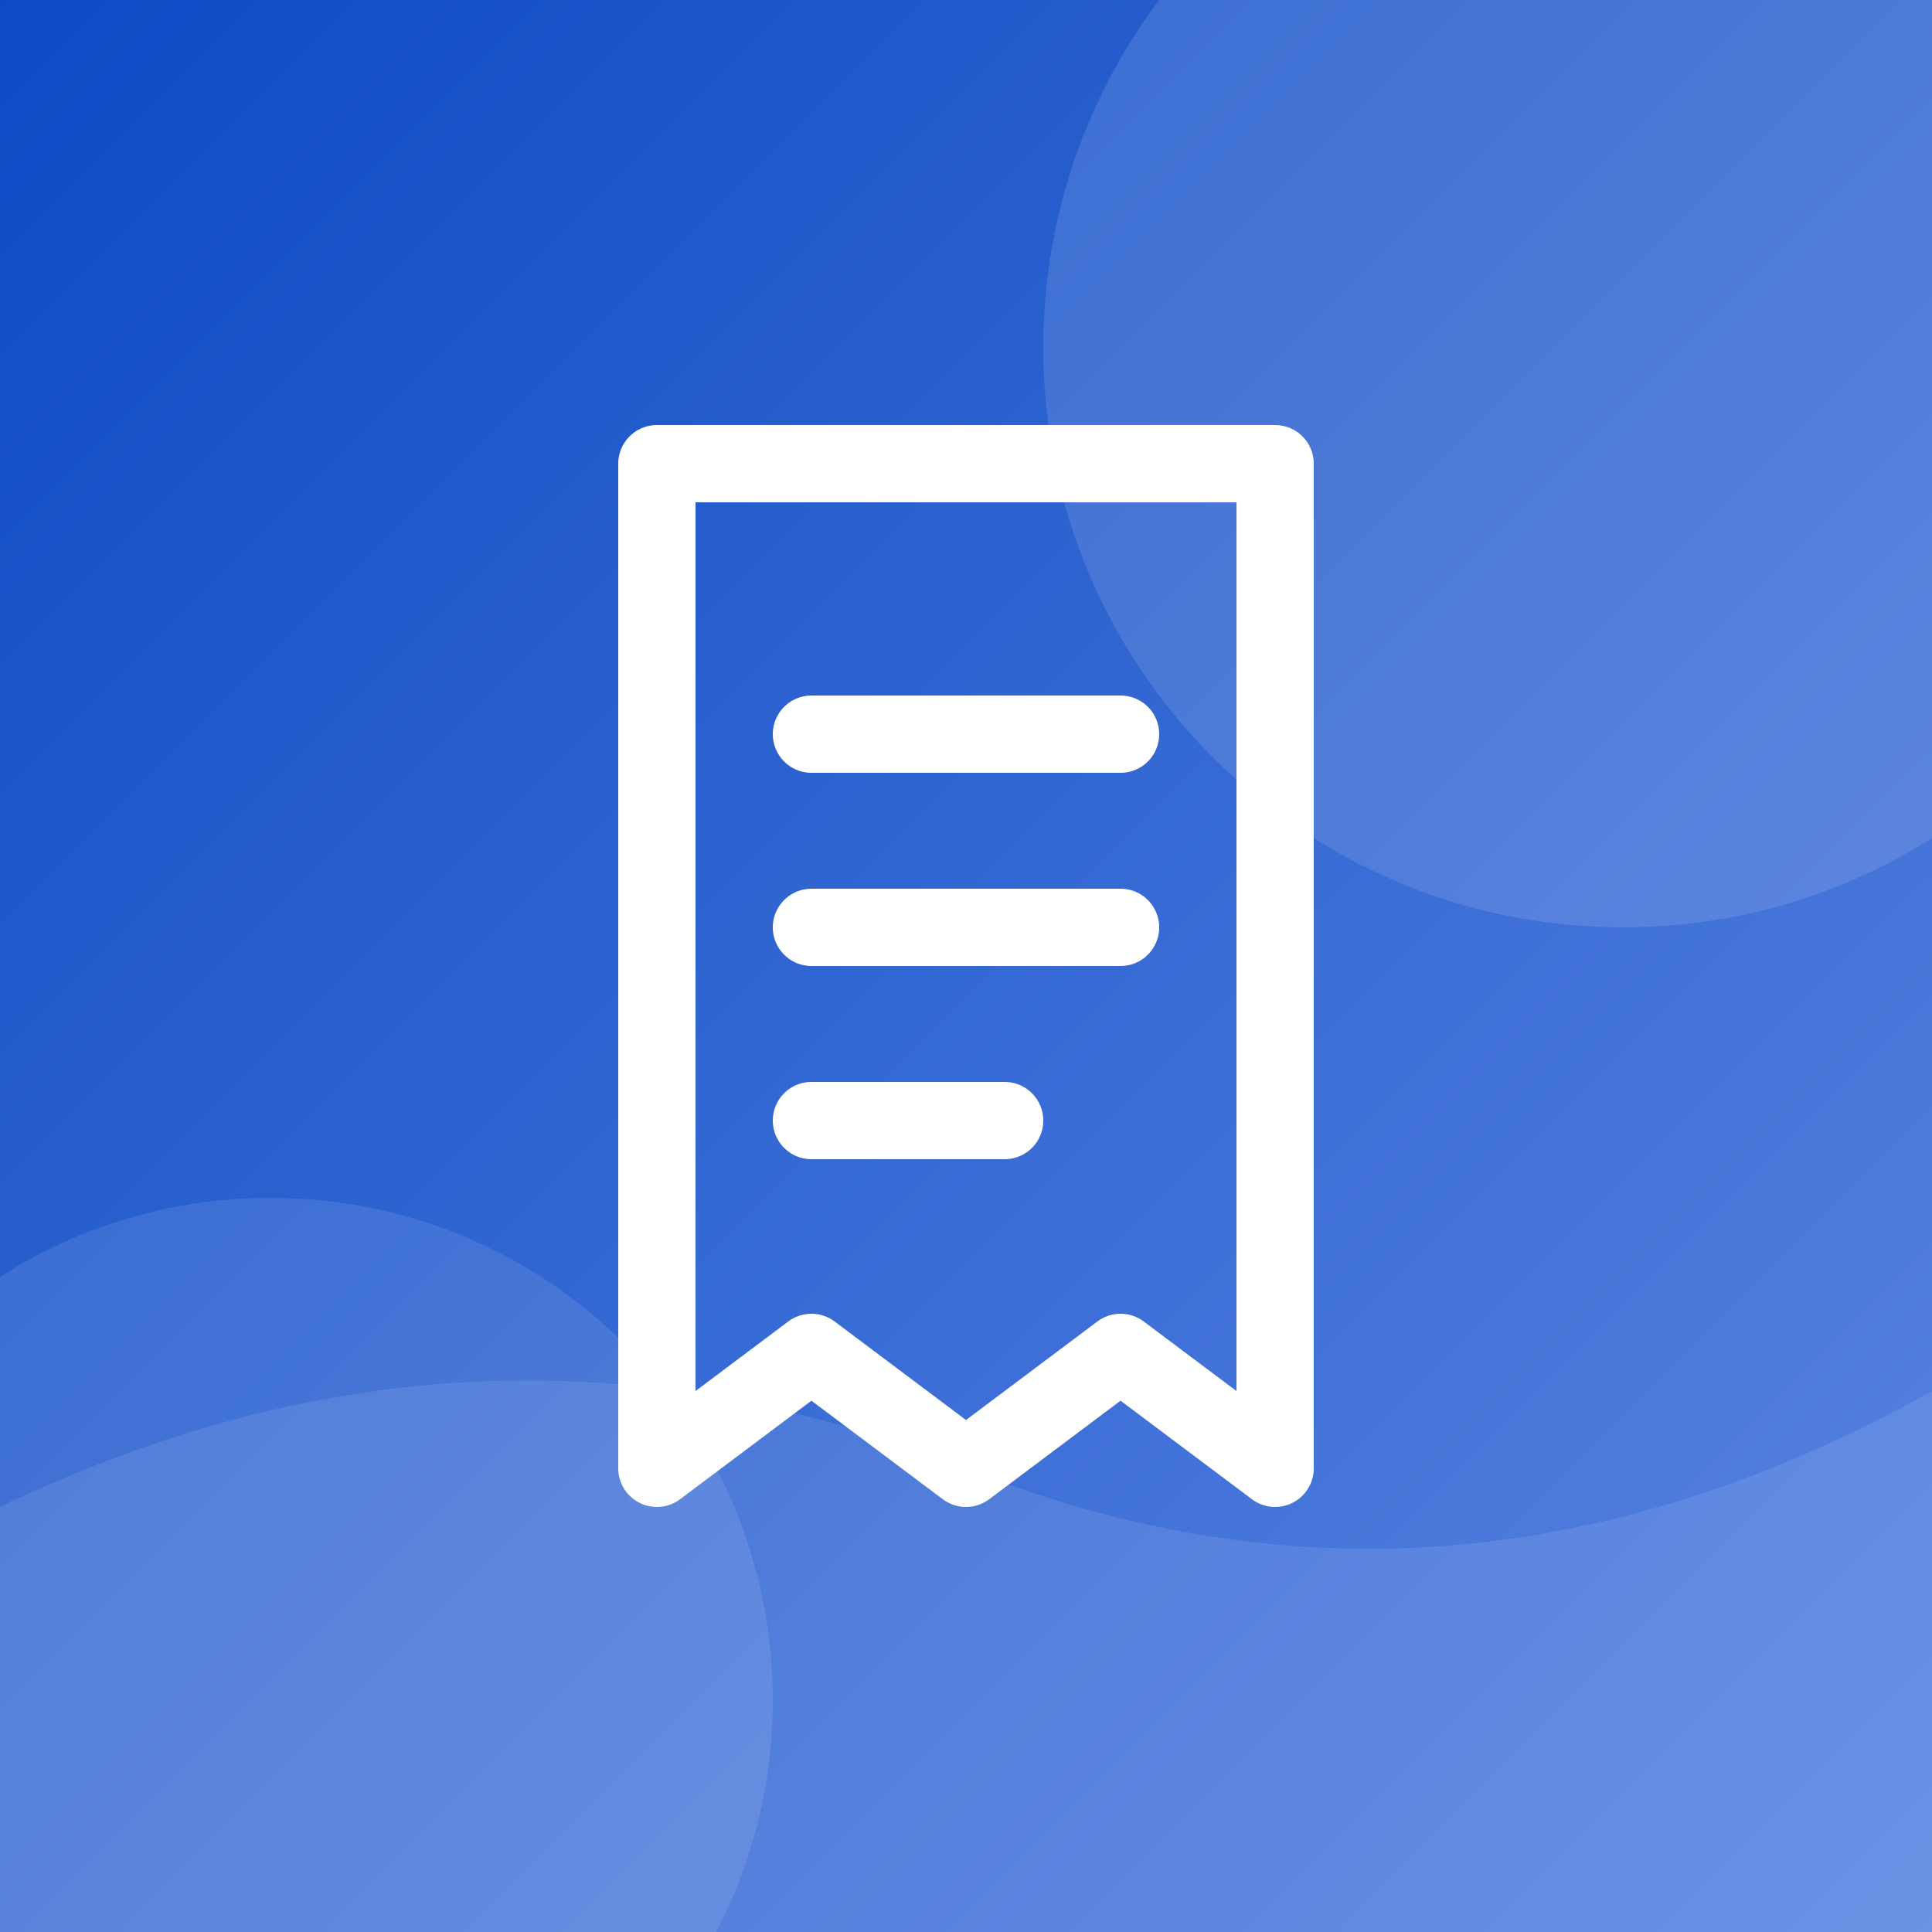
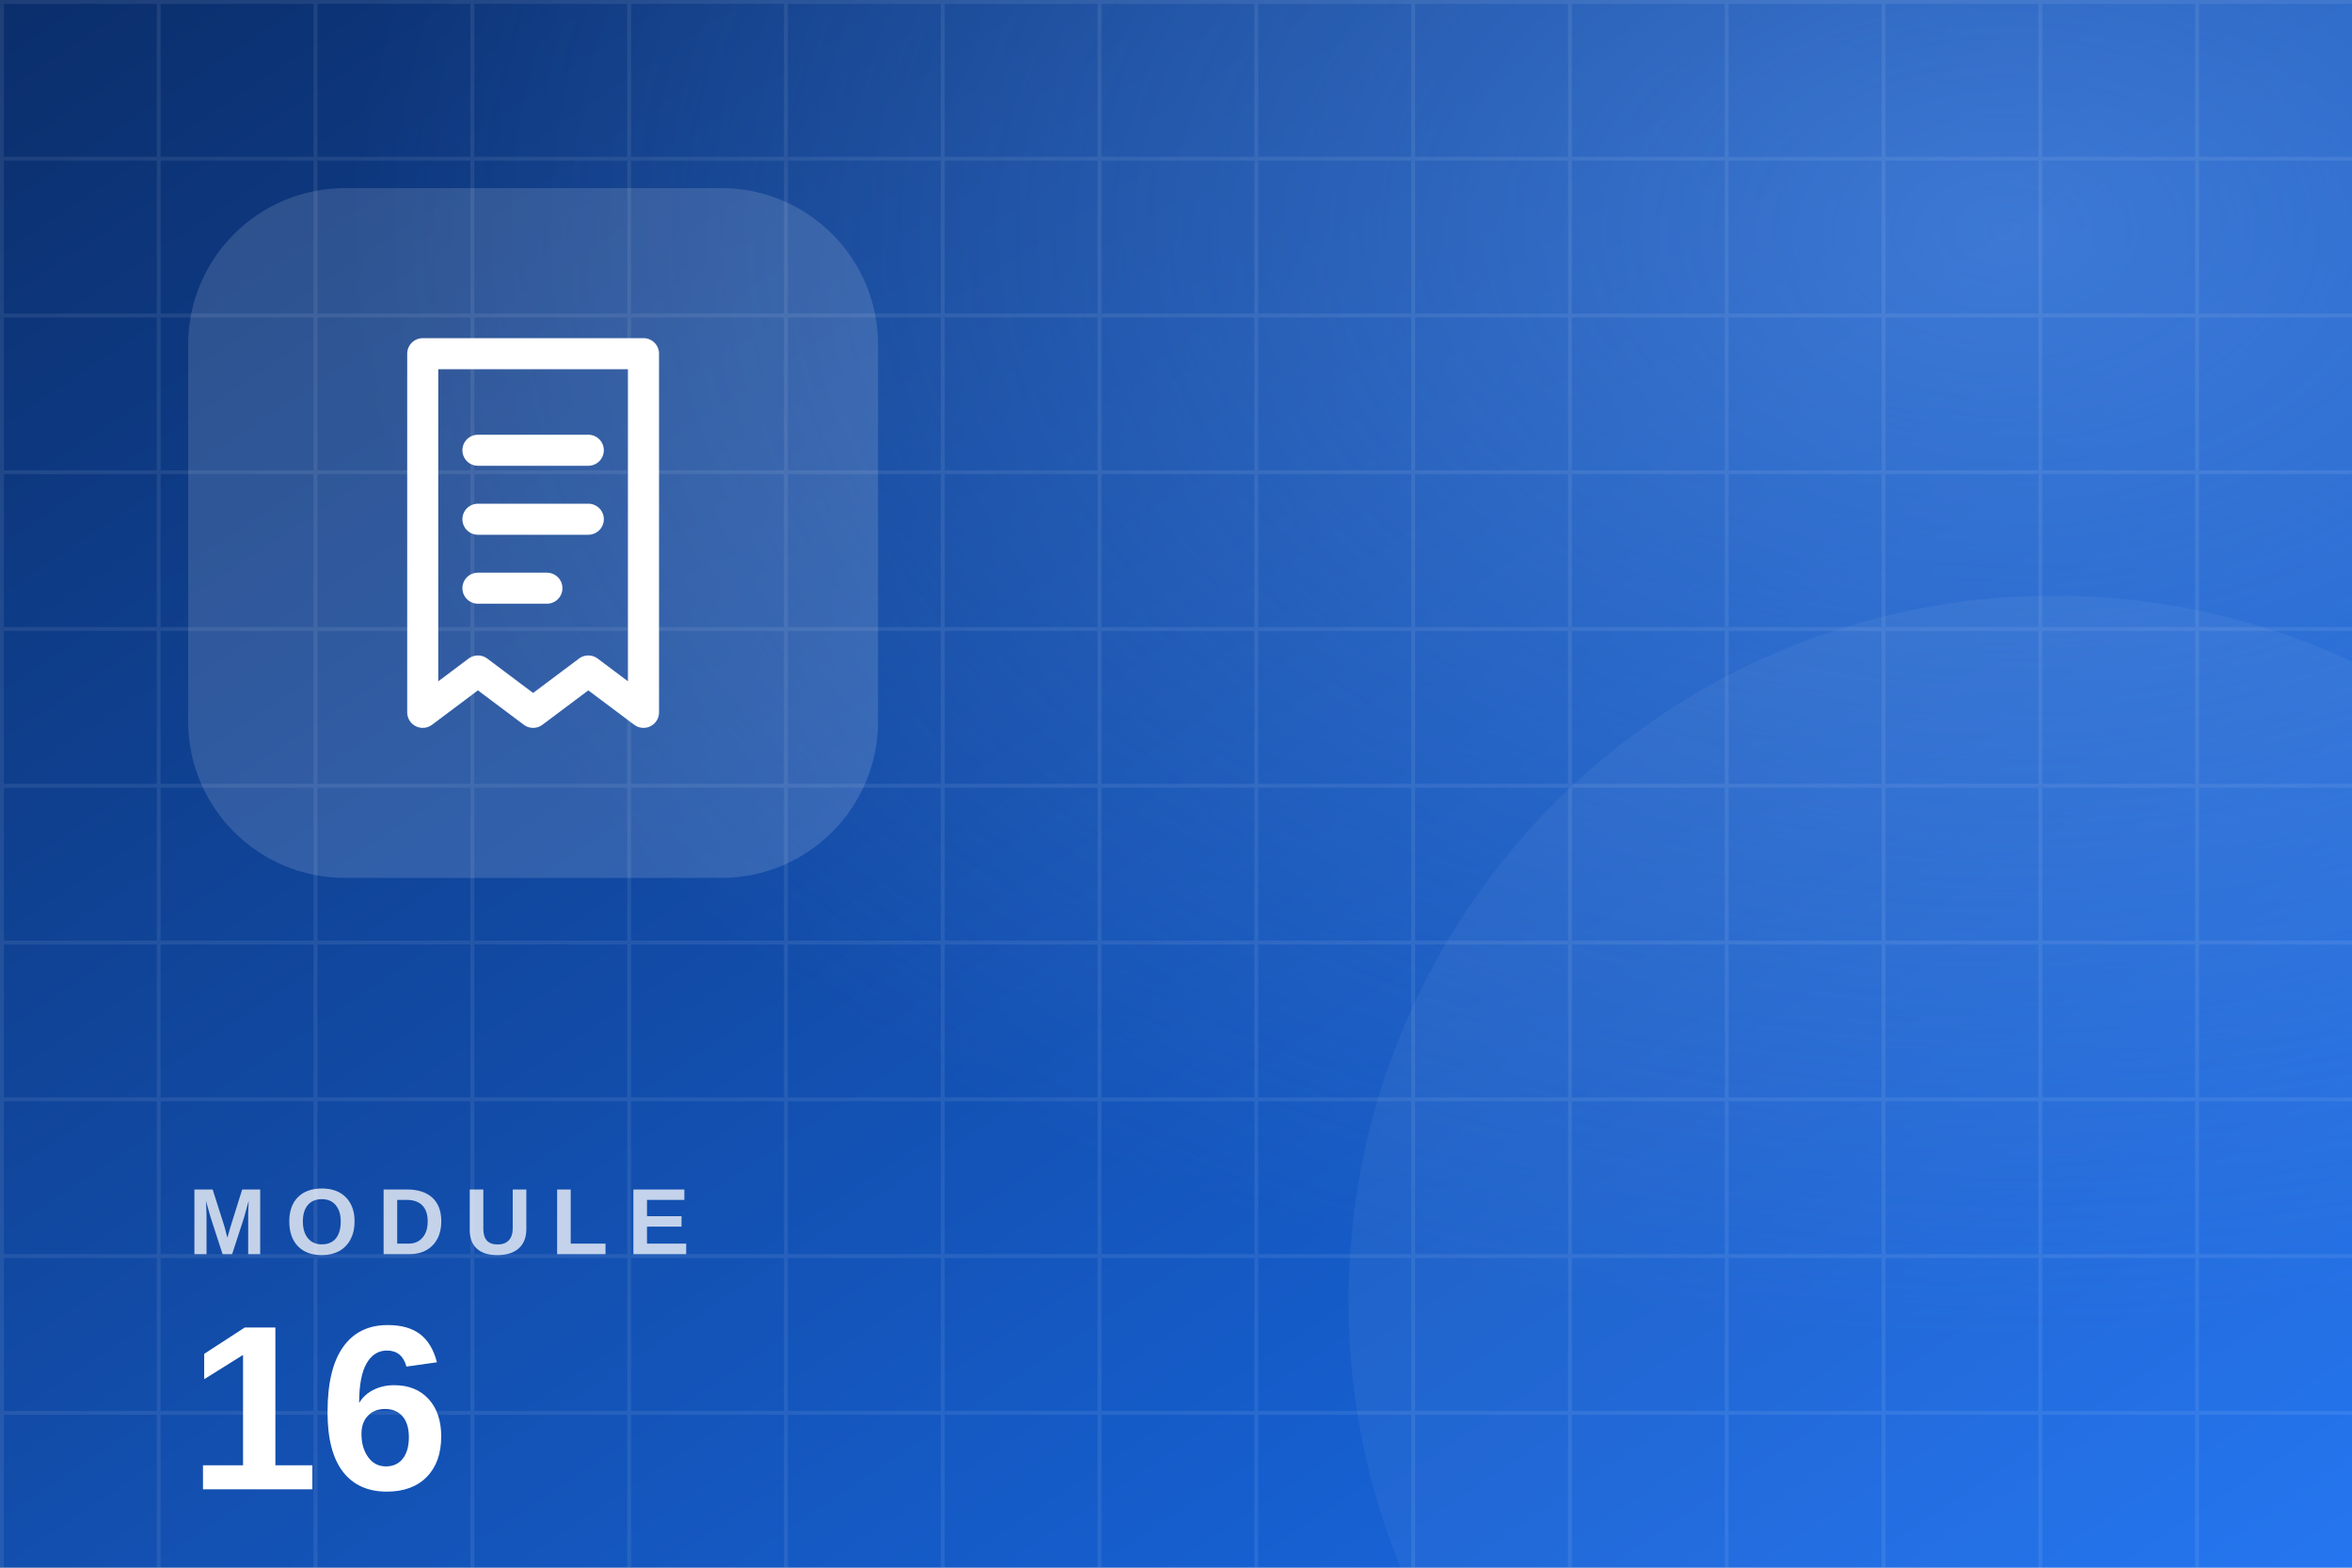
- <svg xmlns="http://www.w3.org/2000/svg" viewBox="0 0 100 100" preserveAspectRatio="xMidYMid slice">
+ <svg xmlns="http://www.w3.org/2000/svg" viewBox="0 0 300 200" preserveAspectRatio="xMidYMid slice">
  <defs>
    <linearGradient id="g" x1="0" y1="0" x2="1" y2="1">
-       <stop offset="0" stop-color="rgb(12,74,196)" />
-       <stop offset="1" stop-color="rgb(92,134,226)" />
+       <stop offset="0" stop-color="#0B2E6B" />
+       <stop offset="1" stop-color="#1A6FF0" />
    </linearGradient>
+     <pattern id="grid" width="20" height="20" patternUnits="userSpaceOnUse">
+       <path d="M20 0H0V20" fill="none" stroke="#fff" stroke-opacity=".08" stroke-width="1" />
+     </pattern>
+     <radialGradient id="glow" cx=".85" cy=".15" r=".7">
+       <stop offset="0" stop-color="#5F9BF5" stop-opacity=".55" />
+       <stop offset="1" stop-color="#5F9BF5" stop-opacity="0" />
+     </radialGradient>
  </defs>
-   <rect width="100" height="100" fill="url(#g)" />
-   <circle cx="84" cy="18" r="30" fill="#fff" opacity=".12" />
-   <circle cx="14" cy="88" r="26" fill="#fff" opacity=".10" />
-   <path d="M0 78 Q25 66 50 76 T100 72 V100 H0z" fill="#fff" opacity=".10" />
-   <g fill="none" stroke="#fff" stroke-width="4" stroke-linecap="round" stroke-linejoin="round">
+   <rect width="300" height="200" fill="url(#g)" />
+   <rect width="300" height="200" fill="url(#glow)" />
+   <rect width="300" height="200" fill="url(#grid)" />
+   <circle cx="262" cy="166" r="90" fill="#fff" fill-opacity=".05" />
+   <rect x="24" y="24" width="88" height="88" rx="20" fill="#fff" fill-opacity=".14" />
+   <g transform="translate(24 24) scale(.88)" fill="none" stroke="#fff" stroke-width="4.5" stroke-linecap="round" stroke-linejoin="round">
    <path d="M34 24h32v52l-8-6-8 6-8-6-8 6z" />
    <path d="M42 38h16M42 48h16M42 58h10" />
  </g>
+   <text x="24" y="160" font-family="Poppins, Arial, sans-serif" font-size="12" font-weight="700" letter-spacing="2.4" fill="#fff" fill-opacity=".75">MODULE</text>
+   <text x="24" y="190" font-family="Poppins, Arial, sans-serif" font-size="30" font-weight="800" fill="#fff">16</text>
</svg>
